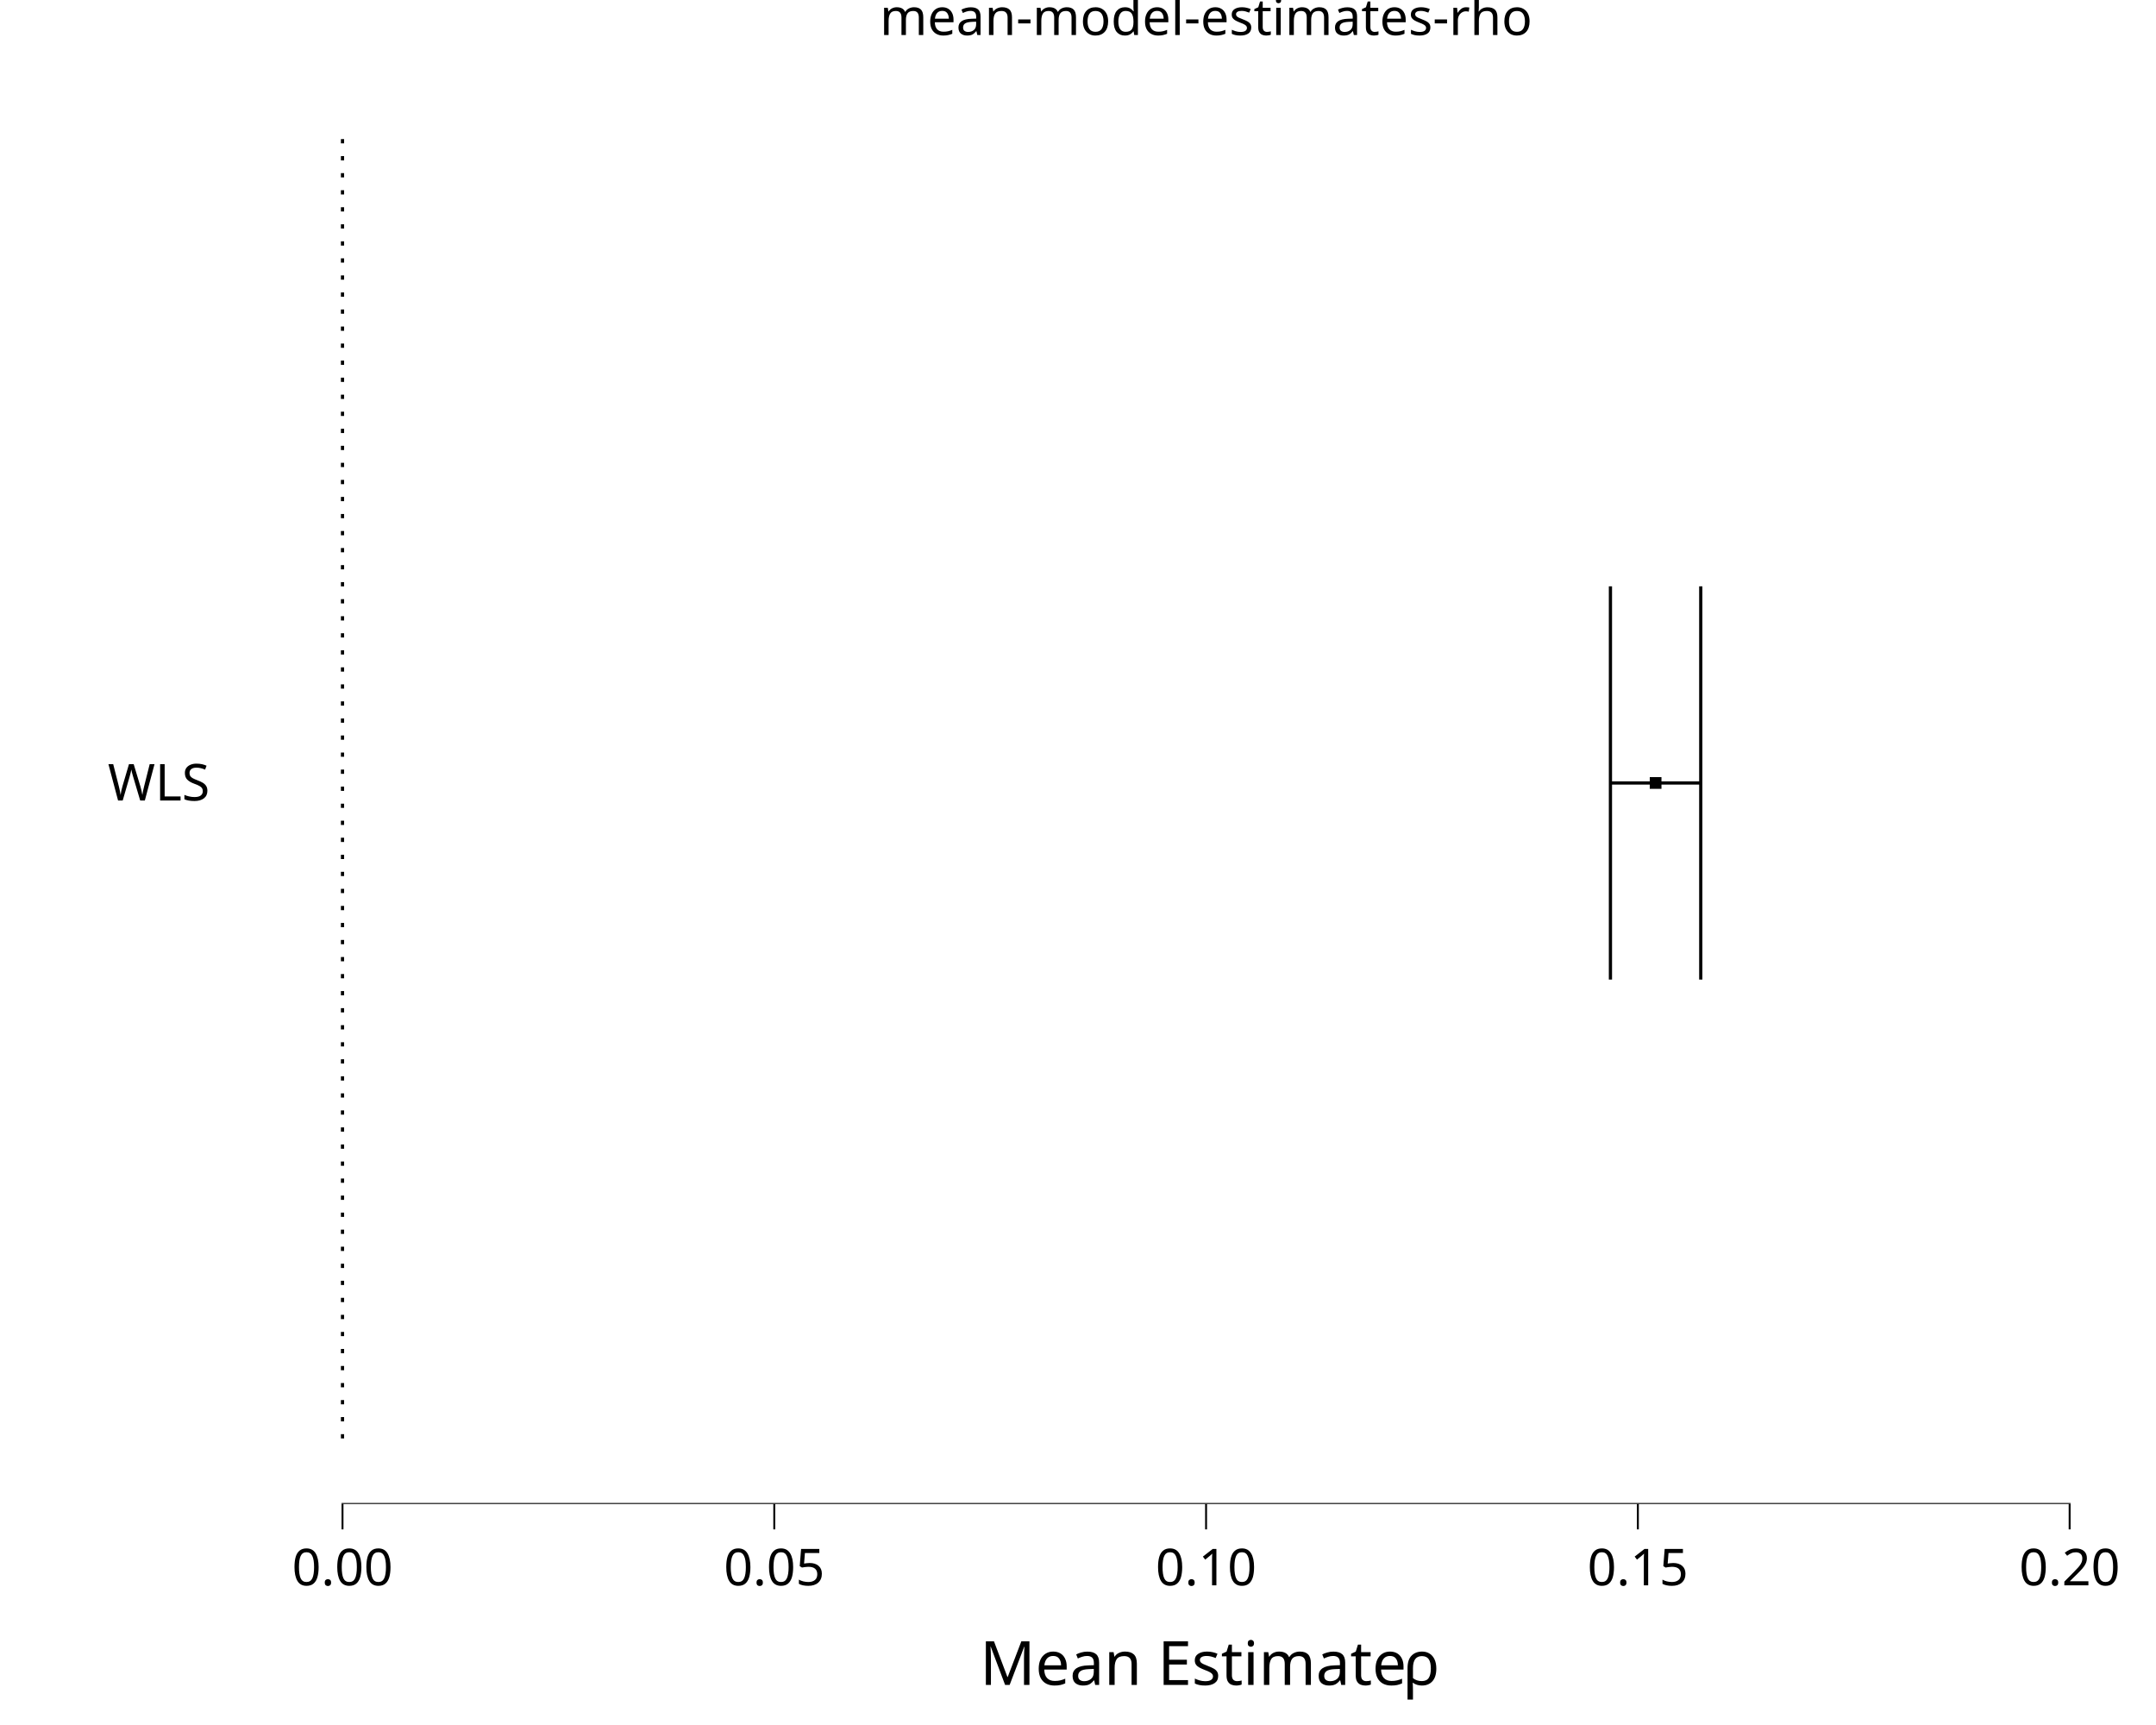
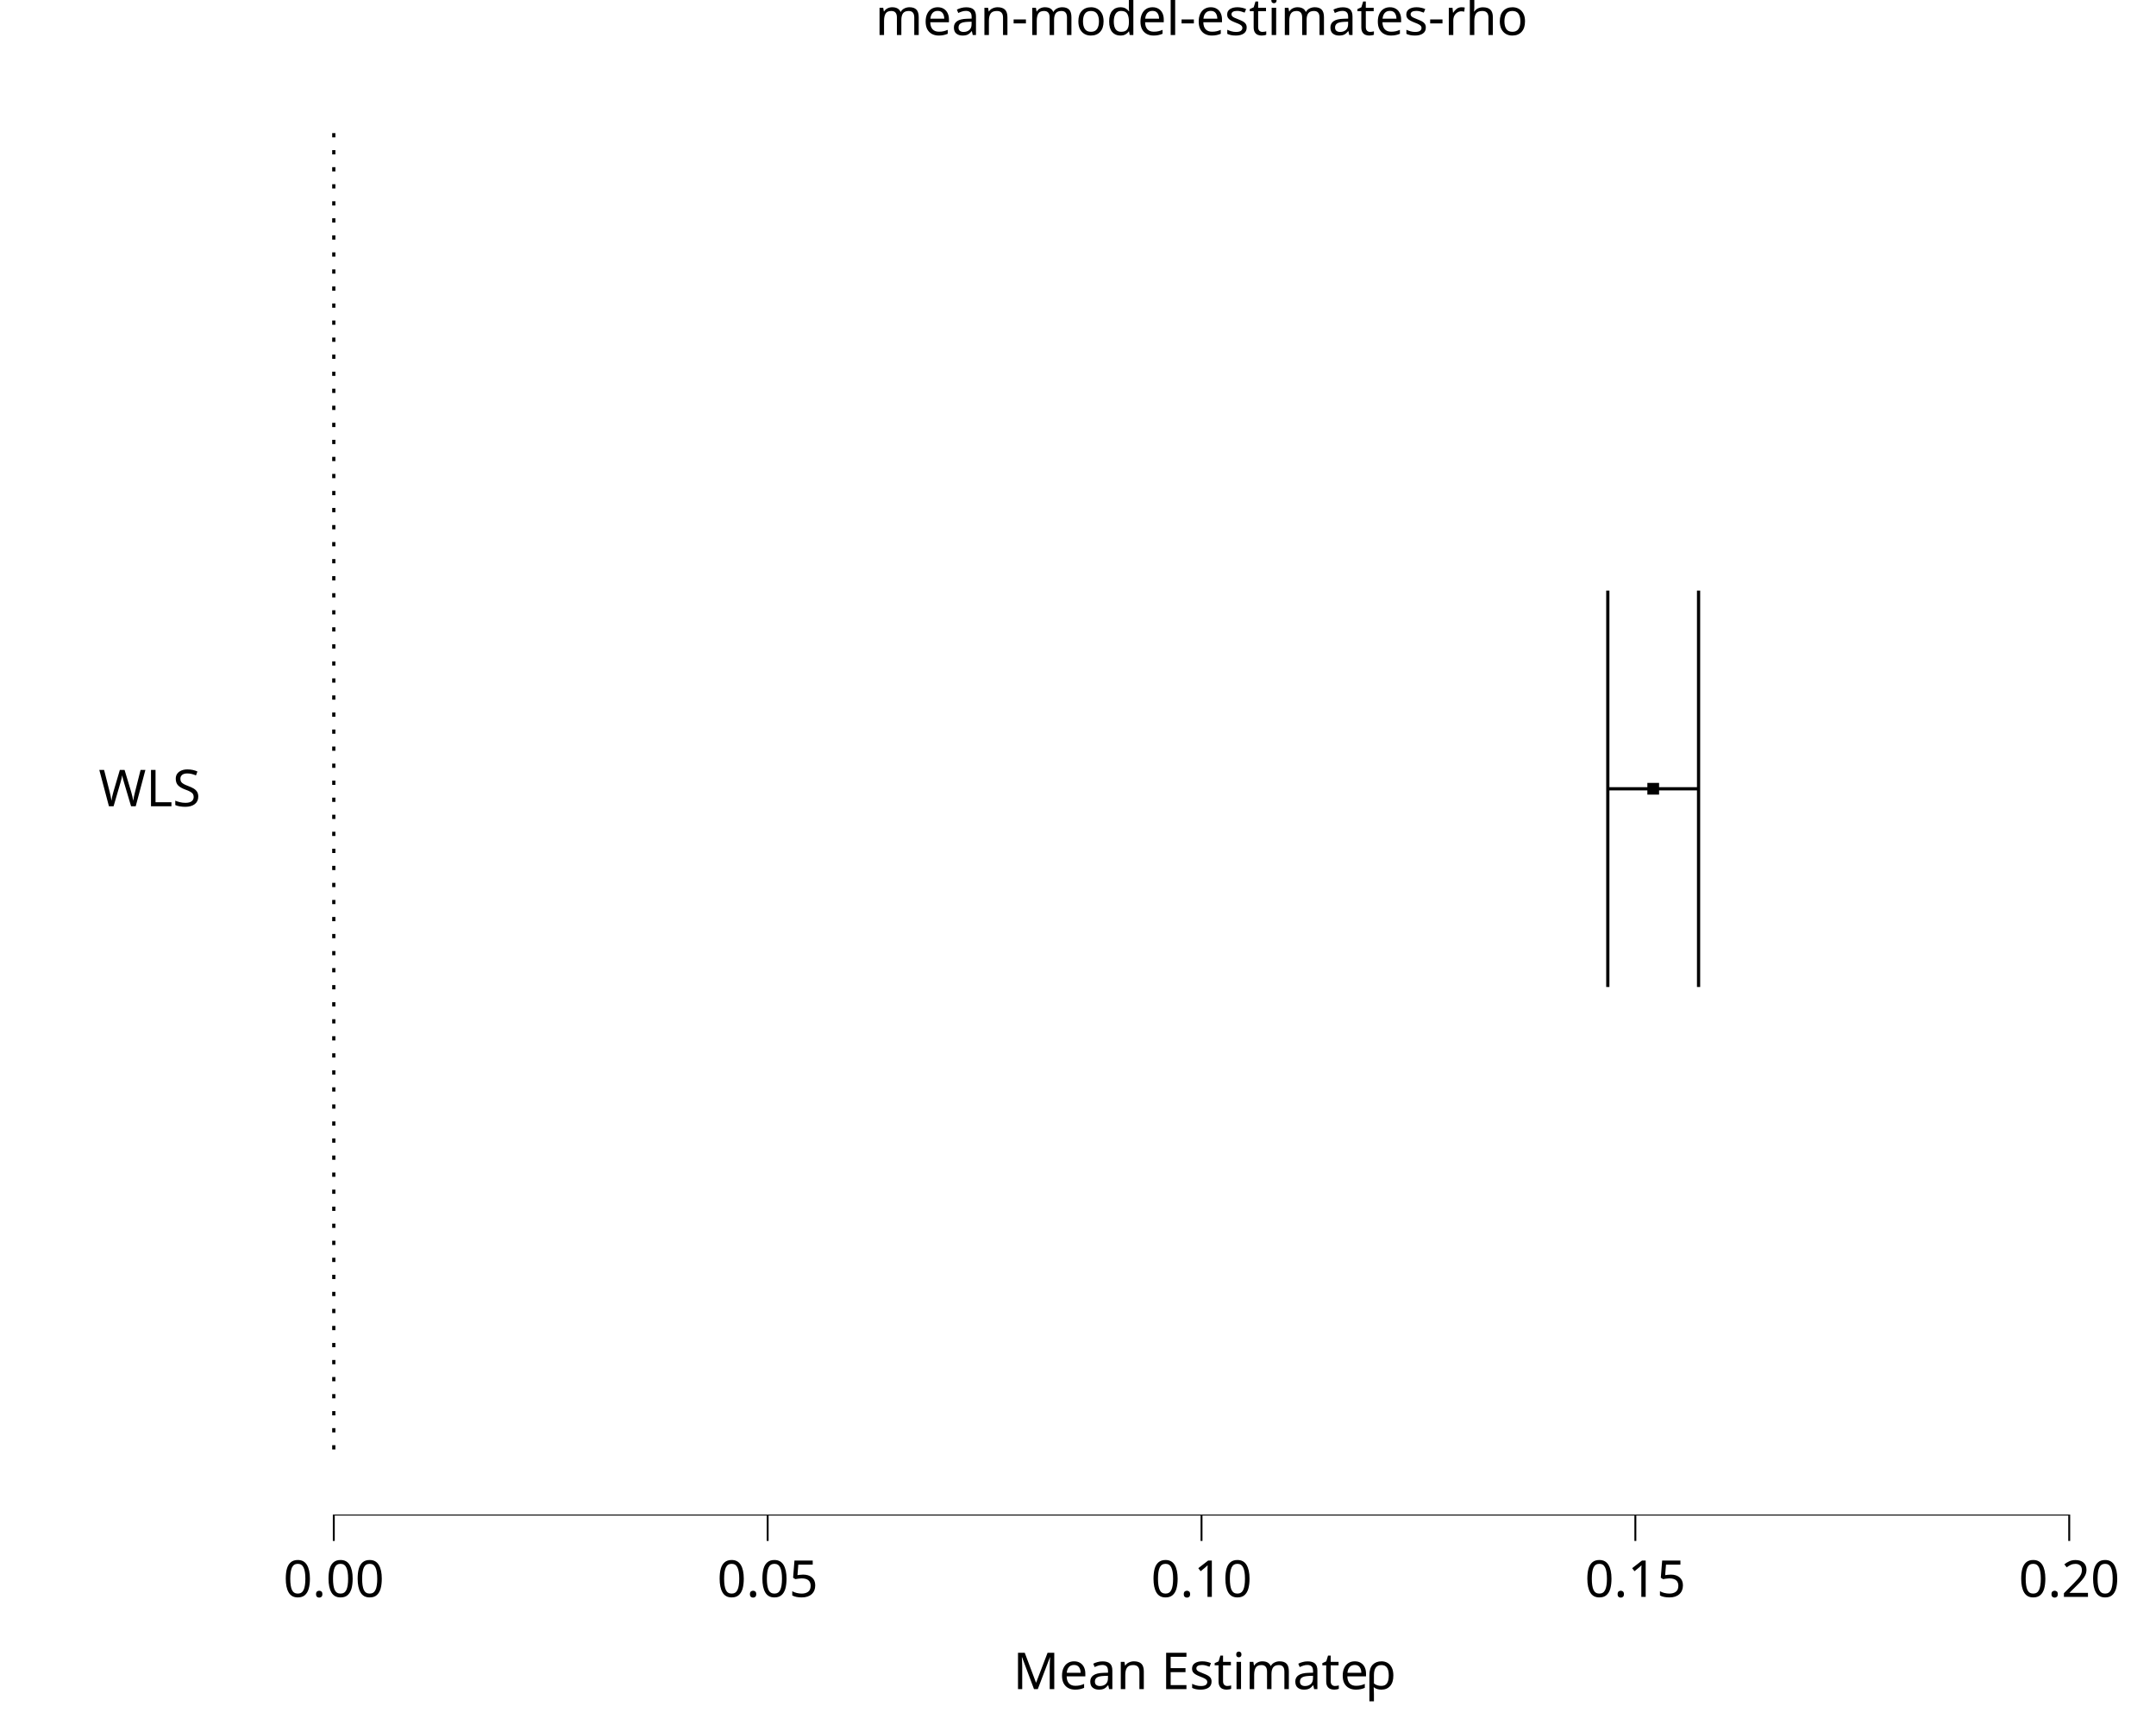
<svg xmlns="http://www.w3.org/2000/svg" class="svglite" data-engine-version="2.0" width="720.00pt" height="576.00pt" viewBox="0 0 720.00 576.00">
  <defs>
    <style type="text/css">
    .svglite line, .svglite polyline, .svglite polygon, .svglite path, .svglite rect, .svglite circle {
      fill: none;
      stroke: #000000;
      stroke-linecap: round;
      stroke-linejoin: round;
      stroke-miterlimit: 10.00;
    }
  </style>
  </defs>
  <rect width="100%" height="100%" style="stroke: none; fill: #FFFFFF;" />
  <defs>
    <clipPath id="cpMC4wMHw3MjAuMDB8MC4wMHw1NzYuMDA=">
      <rect x="0.00" y="0.00" width="720.00" height="576.00" />
    </clipPath>
  </defs>
  <g clip-path="url(#cpMC4wMHw3MjAuMDB8MC4wMHw1NzYuMDA=)">
-     <rect x="0.00" y="0.00" width="720.00" height="576.00" style="stroke-width: 10.67; stroke: none;" />
+     <rect x="-0" y="0.00" width="720.00" height="576.00" style="stroke-width: 10.67; stroke: none;" />
  </g>
  <defs>
-     <clipPath id="cpODUuNTR8NzIwLjAwfDIwLjcxfDUwMi4xOQ==">
-       <rect x="85.54" y="20.71" width="634.46" height="481.48" />
+     <clipPath id="cpODIuNDl8NzIwLjAwfDIwLjcxfDUwNi4wNQ==">
+       <rect x="82.49" y="20.71" width="637.51" height="485.34" />
    </clipPath>
  </defs>
-   <g clip-path="url(#cpODUuNTR8NzIwLjAwfDIwLjcxfDUwMi4xOQ==)">
-     <rect x="85.54" y="20.71" width="634.46" height="481.48" style="stroke-width: 10.67; stroke: none;" />
-     <polyline points="567.97,327.10 567.97,195.79 " style="stroke-width: 1.07; stroke-linecap: butt;" />
-     <polyline points="567.97,261.45 537.81,261.45 " style="stroke-width: 1.07; stroke-linecap: butt;" />
-     <polyline points="537.81,327.10 537.81,195.79 " style="stroke-width: 1.07; stroke-linecap: butt;" />
-     <polygon points="550.94,263.40 554.85,263.40 554.85,259.49 550.94,259.49 " style="stroke-width: 0.71; stroke: none; fill: #000000;" />
-     <polyline points="114.38,480.30 114.38,42.59 " style="stroke-width: 1.07; stroke-dasharray: 1.42,4.27; stroke-linecap: butt;" />
-     <line x1="114.06" y1="502.19" x2="691.48" y2="502.19" style="stroke-width: 0.64; stroke-linecap: butt;" />
-     <rect x="85.54" y="20.71" width="634.46" height="481.48" style="stroke-width: 0.00; stroke: none;" />
+   <g clip-path="url(#cpODIuNDl8NzIwLjAwfDIwLjcxfDUwNi4wNQ==)">
+     <rect x="82.49" y="20.71" width="637.51" height="485.34" style="stroke-width: 10.67; stroke: none;" />
+     <polyline points="567.24,329.56 567.24,197.20 " style="stroke-width: 1.07; stroke-linecap: butt;" />
+     <polyline points="567.24,263.38 536.93,263.38 " style="stroke-width: 1.07; stroke-linecap: butt;" />
+     <polyline points="536.93,329.56 536.93,197.20 " style="stroke-width: 1.07; stroke-linecap: butt;" />
+     <polygon points="550.14,265.33 554.05,265.33 554.05,261.42 550.14,261.42 " style="stroke-width: 0.71; stroke: none; fill: #000000;" />
+     <polyline points="111.47,483.99 111.47,42.77 " style="stroke-width: 1.07; stroke-dasharray: 1.42,4.27; stroke-linecap: butt;" />
+     <line x1="111.15" y1="506.05" x2="691.34" y2="506.05" style="stroke-width: 0.64; stroke-linecap: butt;" />
+     <rect x="82.49" y="20.71" width="637.51" height="485.34" style="stroke-width: 0.00; stroke: none;" />
  </g>
  <g clip-path="url(#cpMC4wMHw3MjAuMDB8MC4wMHw1NzYuMDA=)">
-     <polyline points="85.54,502.19 85.54,20.71 " style="stroke-width: 0.00; stroke: none; stroke-linecap: butt;" />
-     <text x="70.06" y="267.30" text-anchor="end" style="font-size: 17.00px; font-family: sans;" textLength="36.84px" lengthAdjust="spacingAndGlyphs">WLS</text>
-     <polyline points="85.54,502.19 720.00,502.19 " style="stroke-width: 0.00; stroke: none; stroke-linecap: butt;" />
-     <polyline points="114.38,510.69 114.38,502.19 " style="stroke-width: 0.64; stroke-linecap: butt;" />
-     <polyline points="258.57,510.69 258.57,502.19 " style="stroke-width: 0.64; stroke-linecap: butt;" />
-     <polyline points="402.77,510.69 402.77,502.19 " style="stroke-width: 0.64; stroke-linecap: butt;" />
-     <polyline points="546.97,510.69 546.97,502.19 " style="stroke-width: 0.64; stroke-linecap: butt;" />
-     <polyline points="691.16,510.69 691.16,502.19 " style="stroke-width: 0.64; stroke-linecap: butt;" />
-     <text x="114.38" y="529.36" text-anchor="middle" style="font-size: 17.00px; font-family: sans;" textLength="33.09px" lengthAdjust="spacingAndGlyphs">0.00</text>
-     <text x="258.57" y="529.36" text-anchor="middle" style="font-size: 17.00px; font-family: sans;" textLength="33.09px" lengthAdjust="spacingAndGlyphs">0.05</text>
-     <text x="402.77" y="529.36" text-anchor="middle" style="font-size: 17.00px; font-family: sans;" textLength="33.09px" lengthAdjust="spacingAndGlyphs">0.10</text>
-     <text x="546.97" y="529.36" text-anchor="middle" style="font-size: 17.00px; font-family: sans;" textLength="33.09px" lengthAdjust="spacingAndGlyphs">0.15</text>
-     <text x="691.16" y="529.36" text-anchor="middle" style="font-size: 17.00px; font-family: sans;" textLength="33.09px" lengthAdjust="spacingAndGlyphs">0.20</text>
-     <text x="327.25" y="562.62" style="font-size: 20.40px; font-family: sans;" textLength="136.08px" lengthAdjust="spacingAndGlyphs">Mean Estimate</text>
-     <text x="463.33" y="562.62" style="font-size: 20.40px; font-family: sans;" textLength="5.10px" lengthAdjust="spacingAndGlyphs"> </text>
-     <text x="468.44" y="562.62" style="font-size: 20.40px; font-family: sans;" textLength="9.85px" lengthAdjust="spacingAndGlyphs">ρ</text>
-     <text x="402.77" y="11.70" text-anchor="middle" style="font-size: 17.00px; font-family: sans;" textLength="203.16px" lengthAdjust="spacingAndGlyphs">mean-model-estimates-rho</text>
+     <polyline points="82.49,506.05 82.49,20.71 " style="stroke-width: 0.00; stroke: none; stroke-linecap: butt;" />
+     <text x="67.01" y="269.23" text-anchor="end" style="font-size: 17.00px; font-family: sans;" textLength="36.84px" lengthAdjust="spacingAndGlyphs">WLS</text>
+     <polyline points="82.49,506.05 720.00,506.05 " style="stroke-width: 0.00; stroke: none; stroke-linecap: butt;" />
+     <polyline points="111.47,514.55 111.47,506.05 " style="stroke-width: 0.64; stroke-linecap: butt;" />
+     <polyline points="256.36,514.55 256.36,506.05 " style="stroke-width: 0.64; stroke-linecap: butt;" />
+     <polyline points="401.25,514.55 401.25,506.05 " style="stroke-width: 0.64; stroke-linecap: butt;" />
+     <polyline points="546.13,514.55 546.13,506.05 " style="stroke-width: 0.64; stroke-linecap: butt;" />
+     <polyline points="691.02,514.55 691.02,506.05 " style="stroke-width: 0.64; stroke-linecap: butt;" />
+     <text x="111.47" y="533.23" text-anchor="middle" style="font-size: 17.00px; font-family: sans;" textLength="33.09px" lengthAdjust="spacingAndGlyphs">0.00</text>
+     <text x="256.36" y="533.23" text-anchor="middle" style="font-size: 17.00px; font-family: sans;" textLength="33.09px" lengthAdjust="spacingAndGlyphs">0.05</text>
+     <text x="401.25" y="533.23" text-anchor="middle" style="font-size: 17.00px; font-family: sans;" textLength="33.09px" lengthAdjust="spacingAndGlyphs">0.10</text>
+     <text x="546.13" y="533.23" text-anchor="middle" style="font-size: 17.00px; font-family: sans;" textLength="33.09px" lengthAdjust="spacingAndGlyphs">0.15</text>
+     <text x="691.02" y="533.23" text-anchor="middle" style="font-size: 17.00px; font-family: sans;" textLength="33.09px" lengthAdjust="spacingAndGlyphs">0.20</text>
+     <text x="338.31" y="564.02" style="font-size: 17.00px; font-family: sans;" textLength="113.40px" lengthAdjust="spacingAndGlyphs">Mean Estimate</text>
+     <text x="451.72" y="564.02" style="font-size: 17.00px; font-family: sans;" textLength="4.25px" lengthAdjust="spacingAndGlyphs"> </text>
+     <text x="455.97" y="564.02" style="font-size: 17.00px; font-family: sans;" textLength="8.21px" lengthAdjust="spacingAndGlyphs">ρ</text>
+     <text x="401.25" y="11.70" text-anchor="middle" style="font-size: 17.00px; font-family: sans;" textLength="203.16px" lengthAdjust="spacingAndGlyphs">mean-model-estimates-rho</text>
  </g>
</svg>
